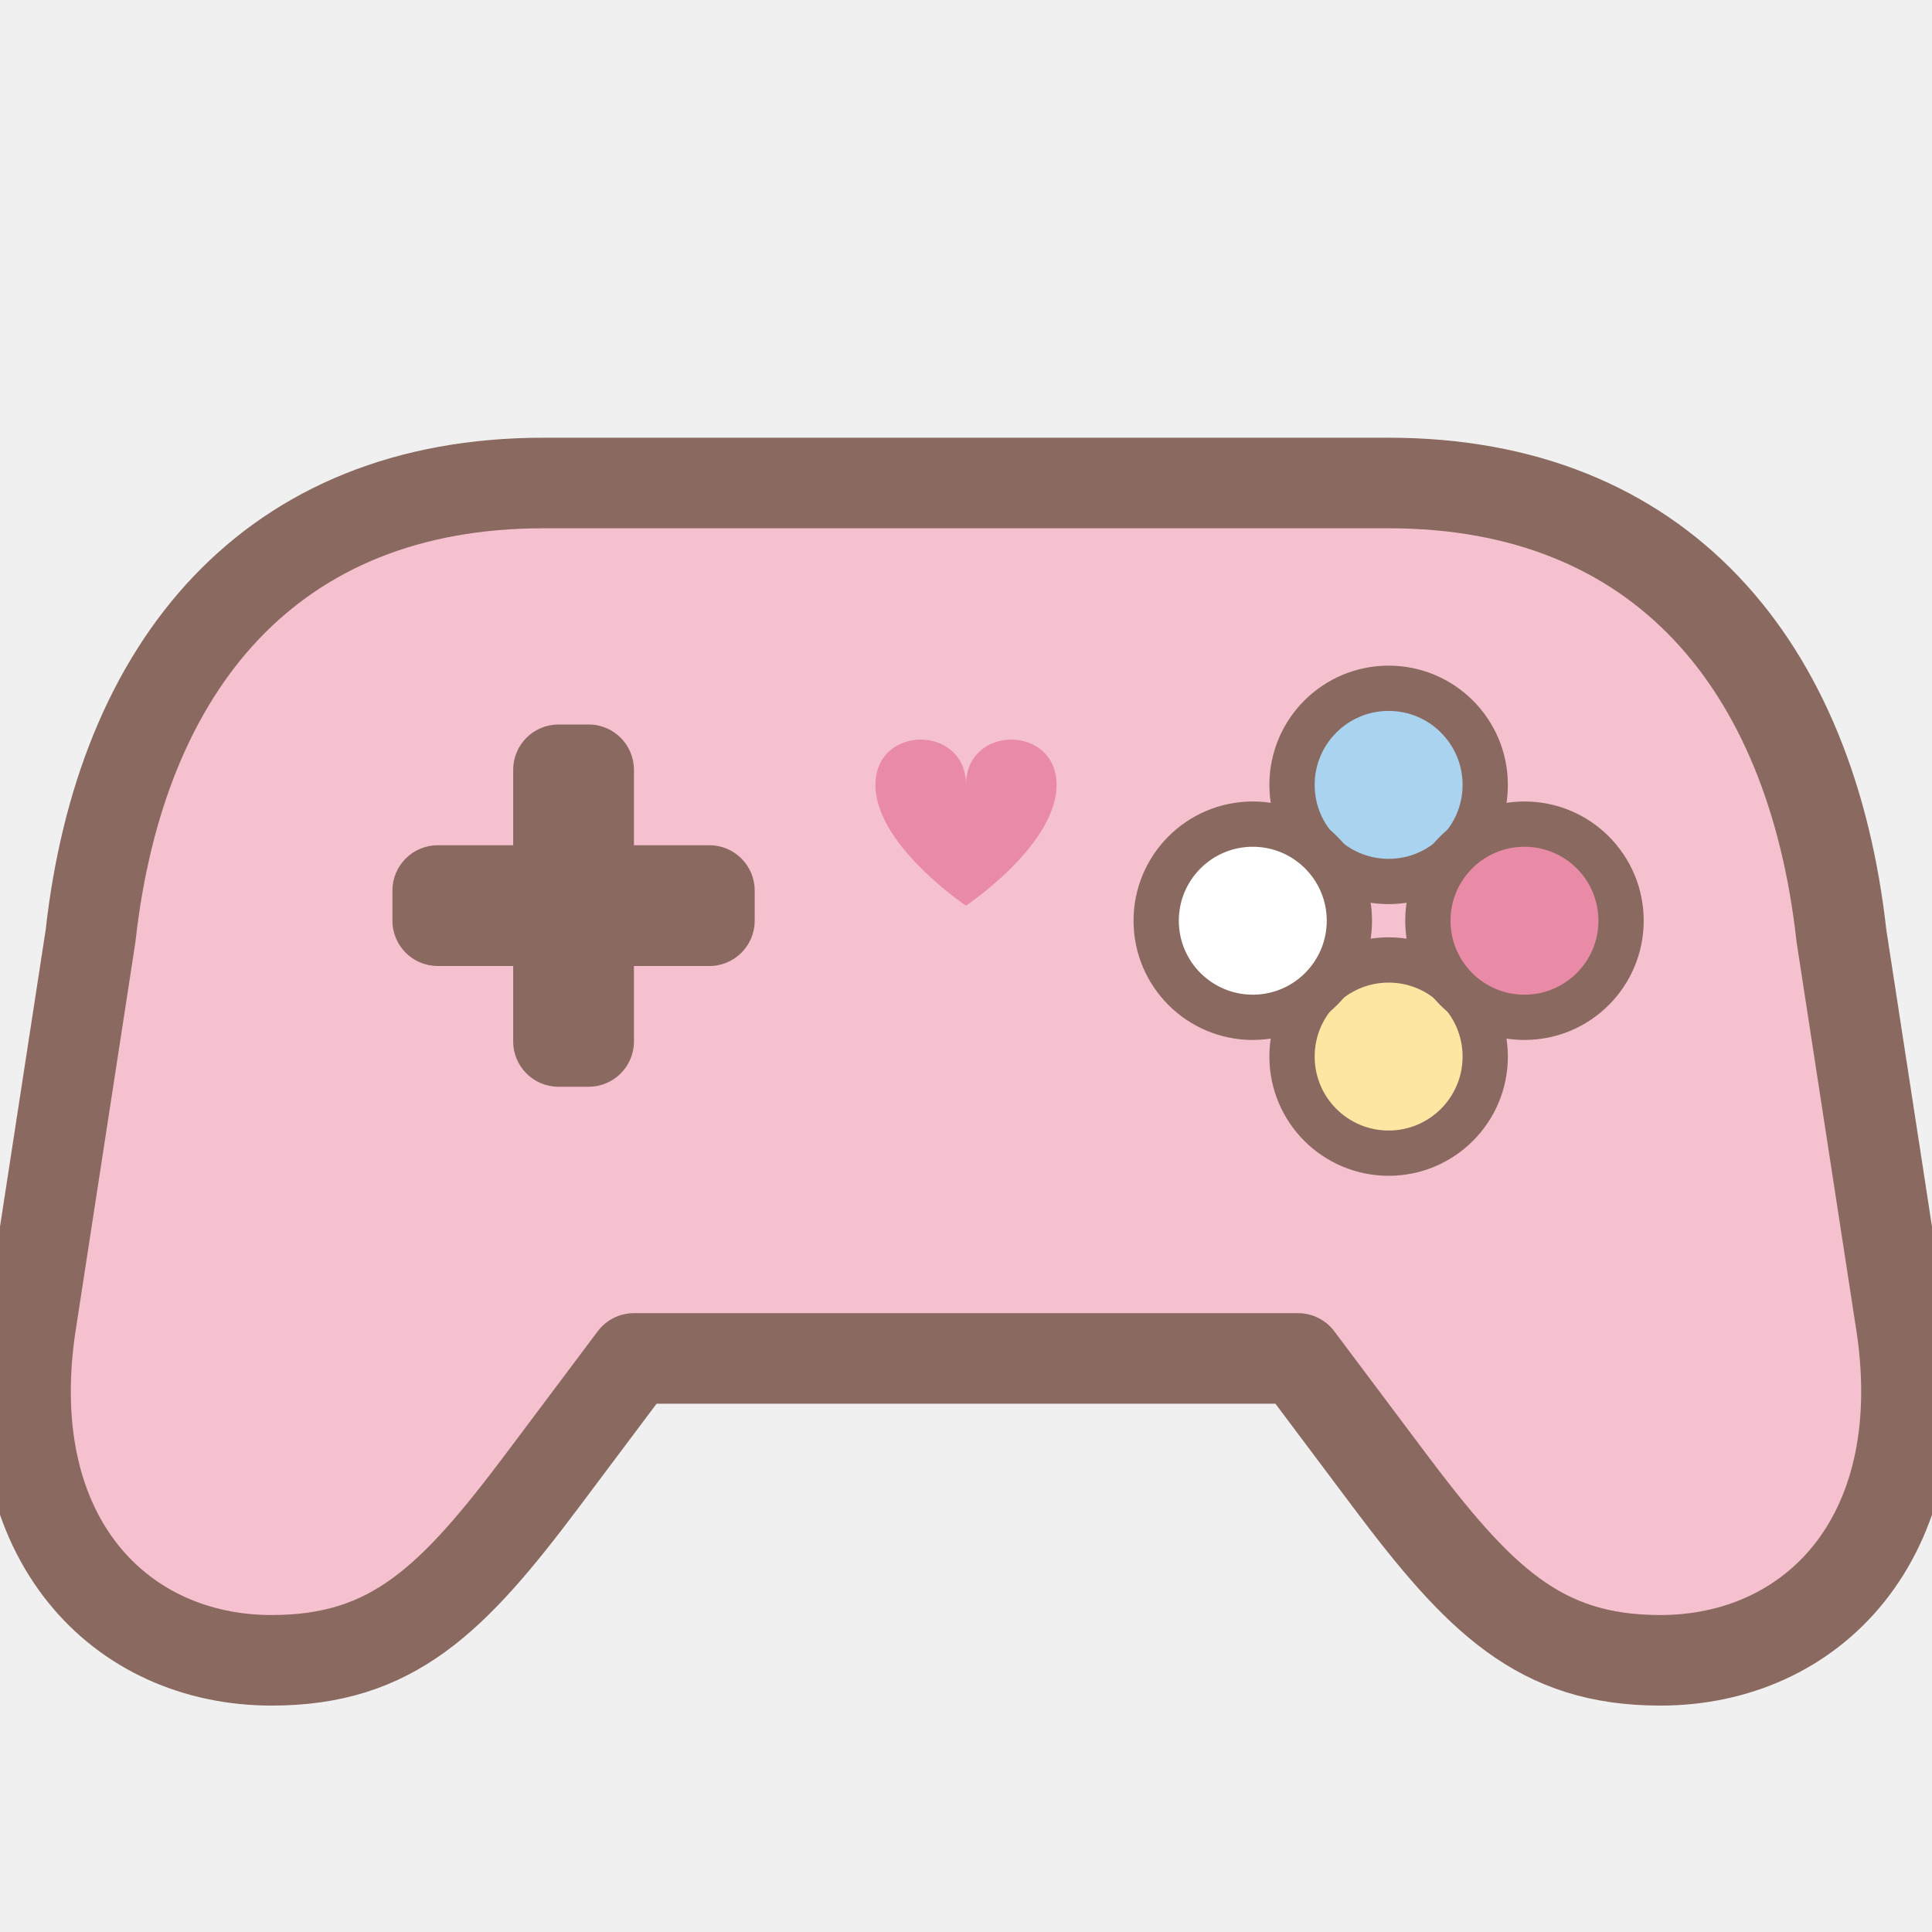
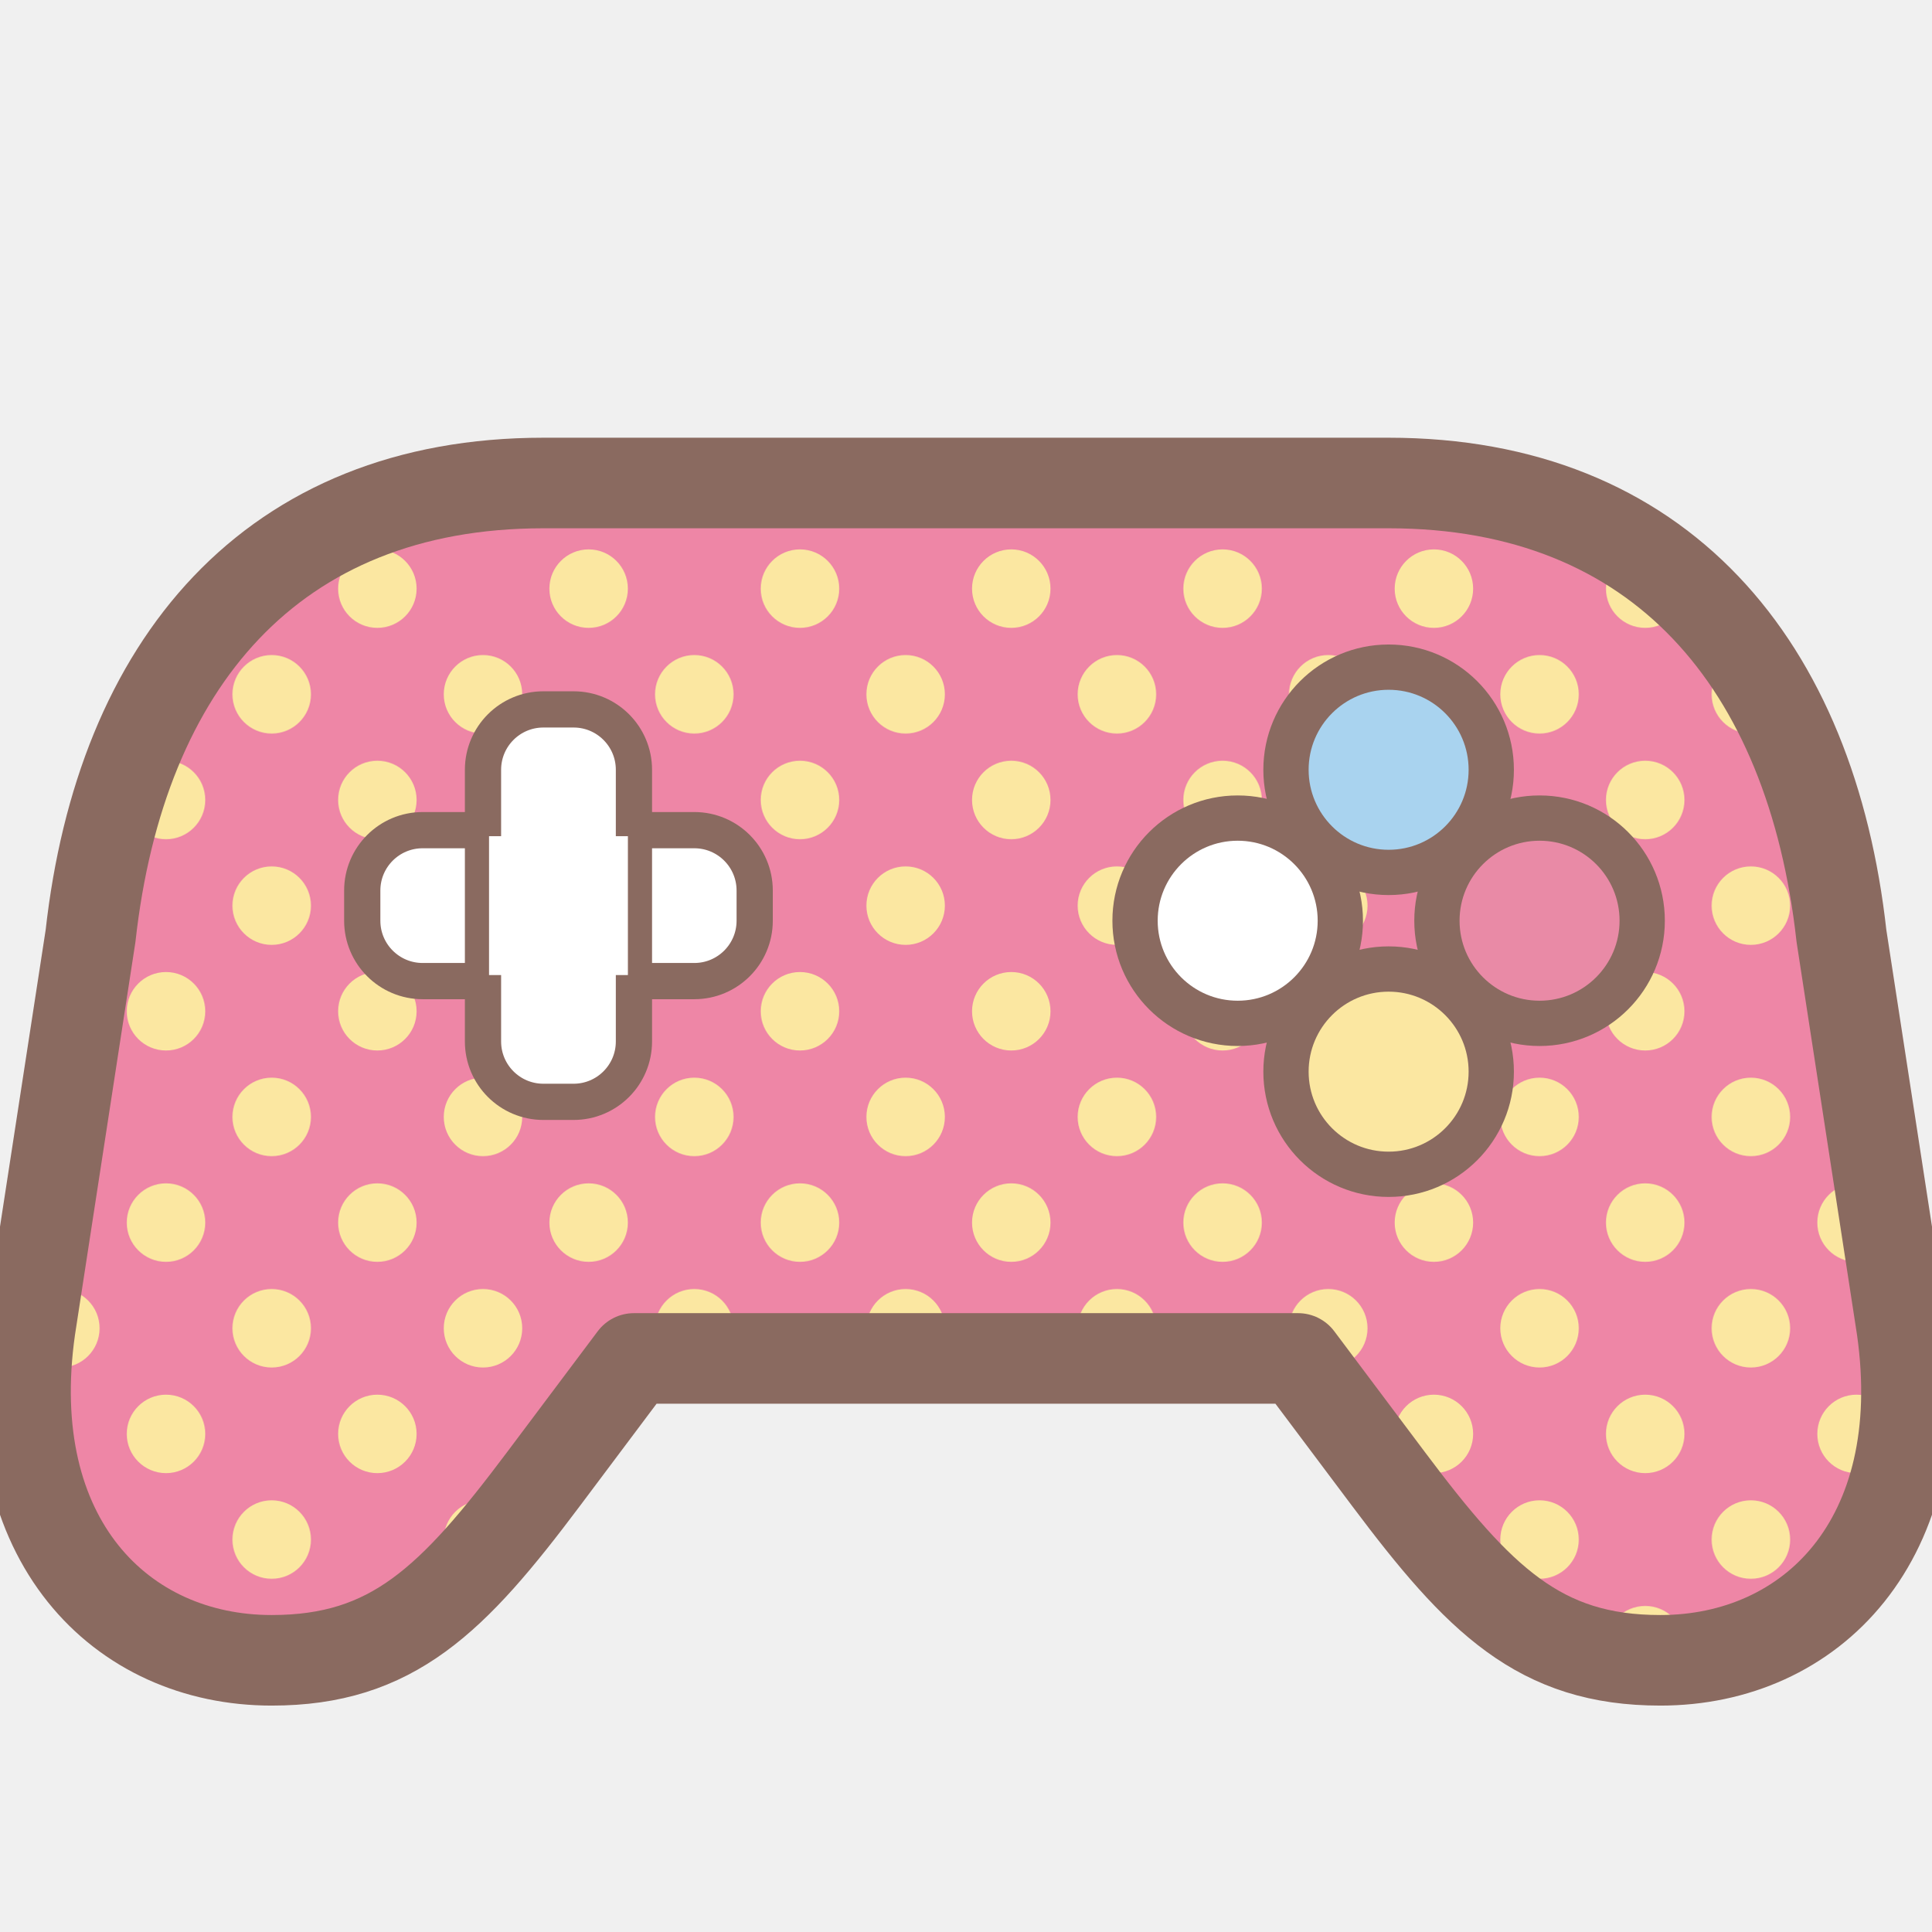
<svg xmlns="http://www.w3.org/2000/svg" viewBox="0 0 64 64">
-   <path d="M18 16h28c9 0 14 6 15 15l2 13c1 7-3 11-8 11-4 0-6-2-9-6l-3-4H21l-3 4c-3 4-5 6-9 6-5 0-9-4-8-11l2-13c1-9 6-15 15-15z" fill="#f6c1cf" stroke="#8a6a60" stroke-width="3" stroke-linejoin="round" />
-   <rect x="13" y="28" width="12" height="4" rx="1.5" fill="#8a6a60" />
-   <rect x="17" y="24" width="4" height="12" rx="1.5" fill="#8a6a60" />
-   <circle cx="46" cy="26" r="3.2" fill="#a9d3ef" stroke="#8a6a60" stroke-width="1.5" />
-   <circle cx="46" cy="35" r="3.2" fill="#fbe7a1" stroke="#8a6a60" stroke-width="1.5" />
-   <circle cx="41.5" cy="30.5" r="3.2" fill="#fff" stroke="#8a6a60" stroke-width="1.5" />
-   <circle cx="50.5" cy="30.5" r="3.2" fill="#e98aa6" stroke="#8a6a60" stroke-width="1.5" />
-   <path d="M29 26c0-2 3-2 3 0 0-2 3-2 3 0 0 2-3 4-3 4s-3-2-3-4z" fill="#e98aa6" />
+   <defs>
+     <pattern id="p" width="7" height="7" patternUnits="userSpaceOnUse">
+       <rect width="7" height="7" fill="#ee86a6" />
+       <circle cx="2" cy="2" r="1.3" fill="#fbe7a1" />
+       <circle cx="5.5" cy="5.5" r="1.3" fill="#fbe7a1" />
+     </pattern>
+   </defs>
+   <path d="M18 16h28c9 0 14 6 15 15l2 13c1 7-3 11-8 11-4 0-6-2-9-6l-3-4H21l-3 4c-3 4-5 6-9 6-5 0-9-4-8-11l2-13c1-9 6-15 15-15z" fill="url(#p)" stroke="#8a6a60" stroke-width="3" stroke-linejoin="round" />
+   <rect x="12" y="27.5" width="13" height="5" rx="2" fill="#fff" stroke="#8a6a60" stroke-width="1.2" />
+   <rect x="16" y="23.5" width="5" height="13" rx="2" fill="#fff" stroke="#8a6a60" stroke-width="1.2" />
+   <rect x="16.2" y="27.7" width="4.6" height="4.6" fill="#fff" />
+   <circle cx="46" cy="25.5" r="3.4" fill="#a9d3ef" stroke="#8a6a60" stroke-width="1.5" />
+   <circle cx="46" cy="35.5" r="3.4" fill="#fbe7a1" stroke="#8a6a60" stroke-width="1.5" />
+   <circle cx="41" cy="30.5" r="3.4" fill="#fff" stroke="#8a6a60" stroke-width="1.5" />
+   <circle cx="51" cy="30.5" r="3.4" fill="#e98aa6" stroke="#8a6a60" stroke-width="1.5" />
</svg>
